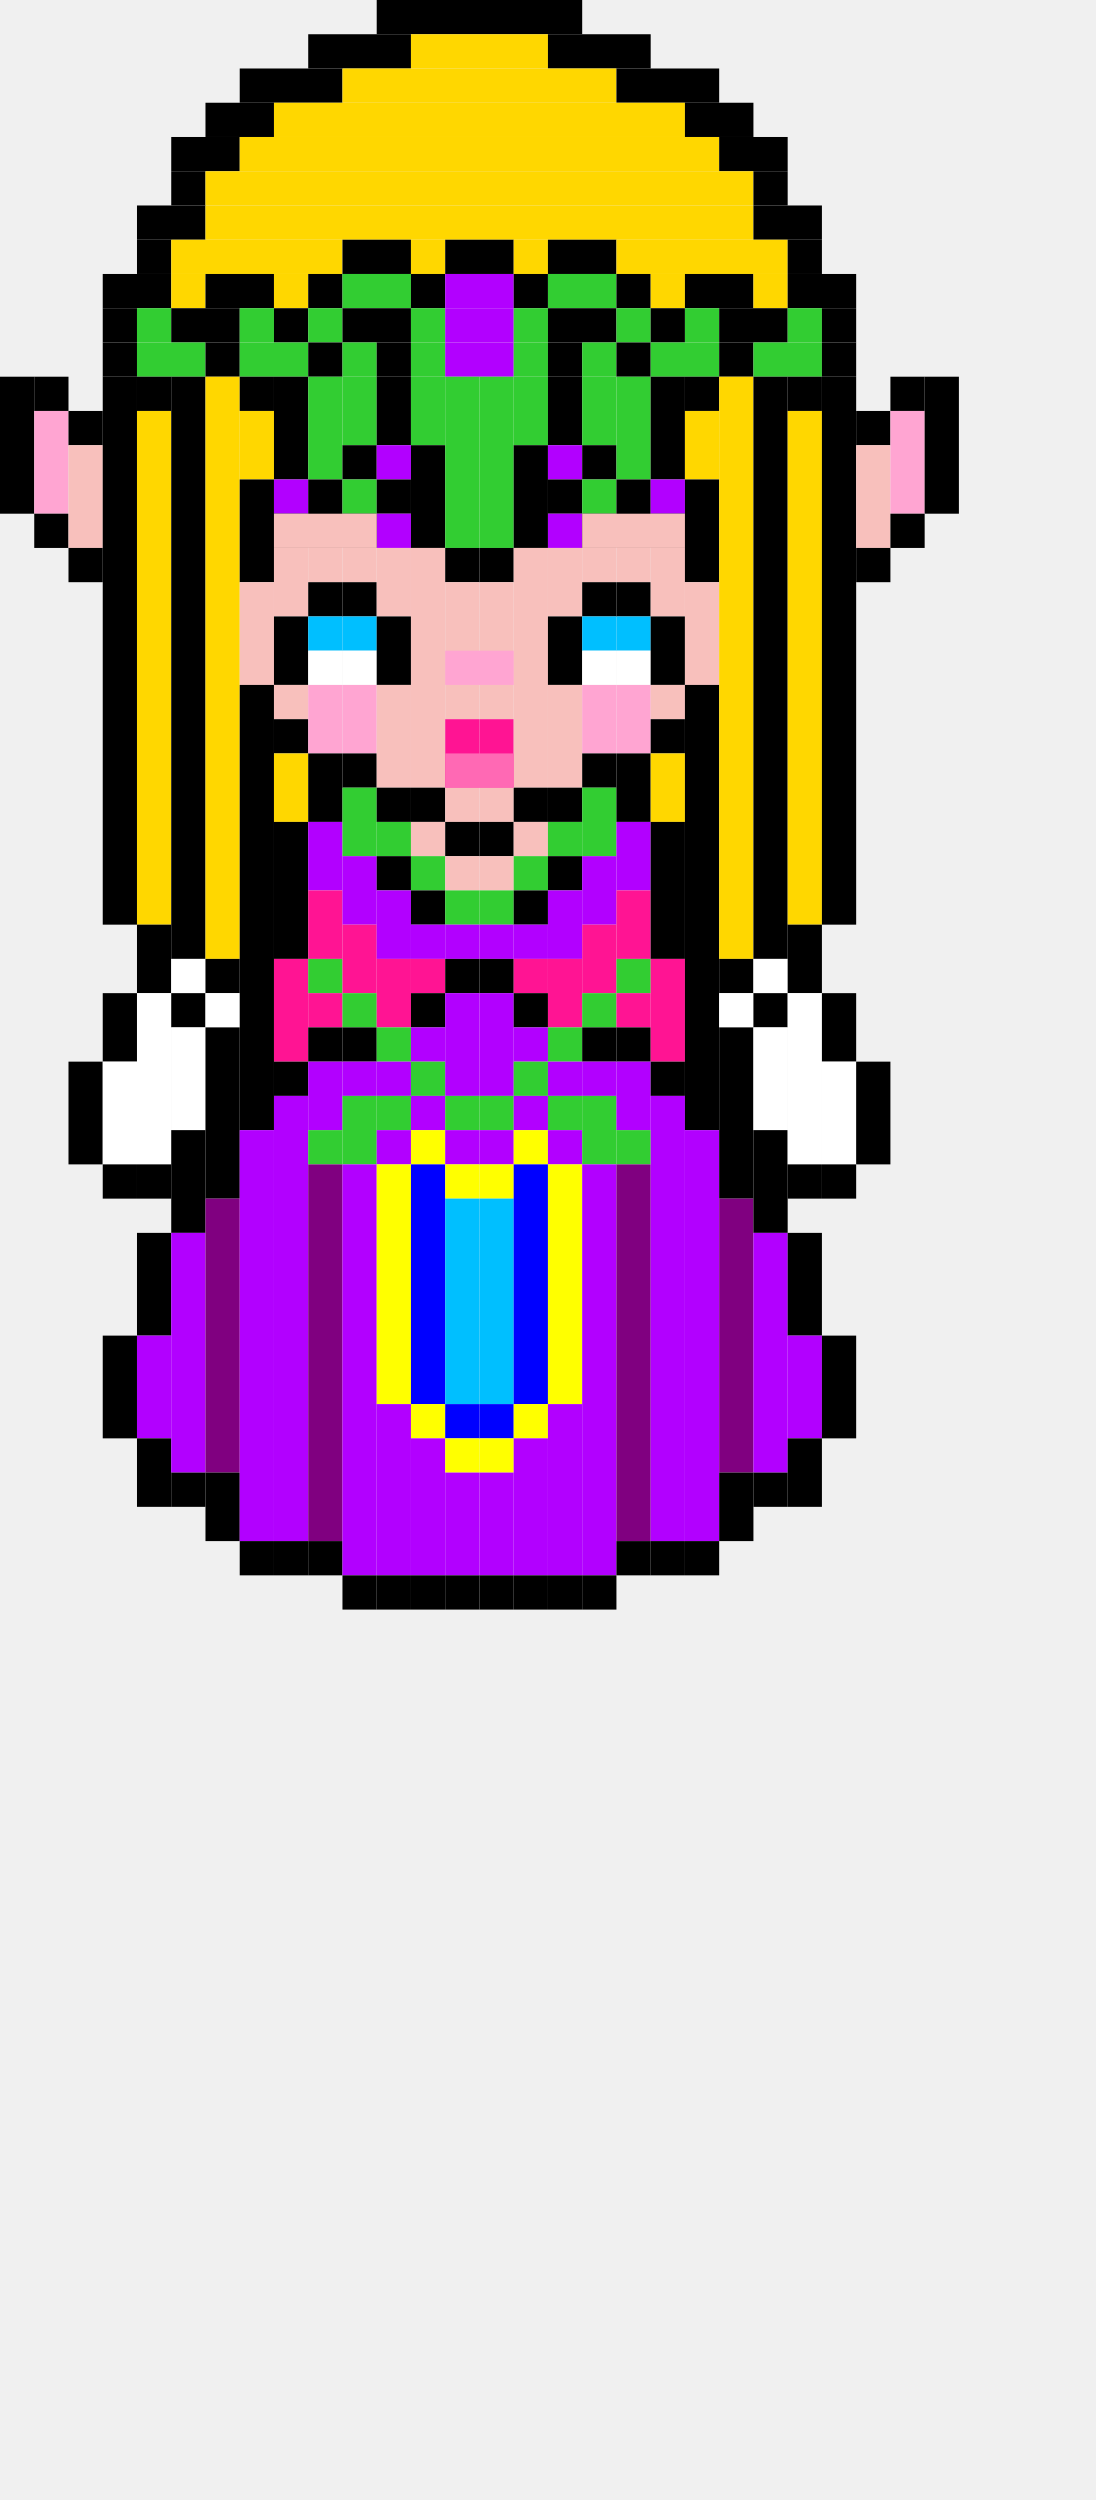
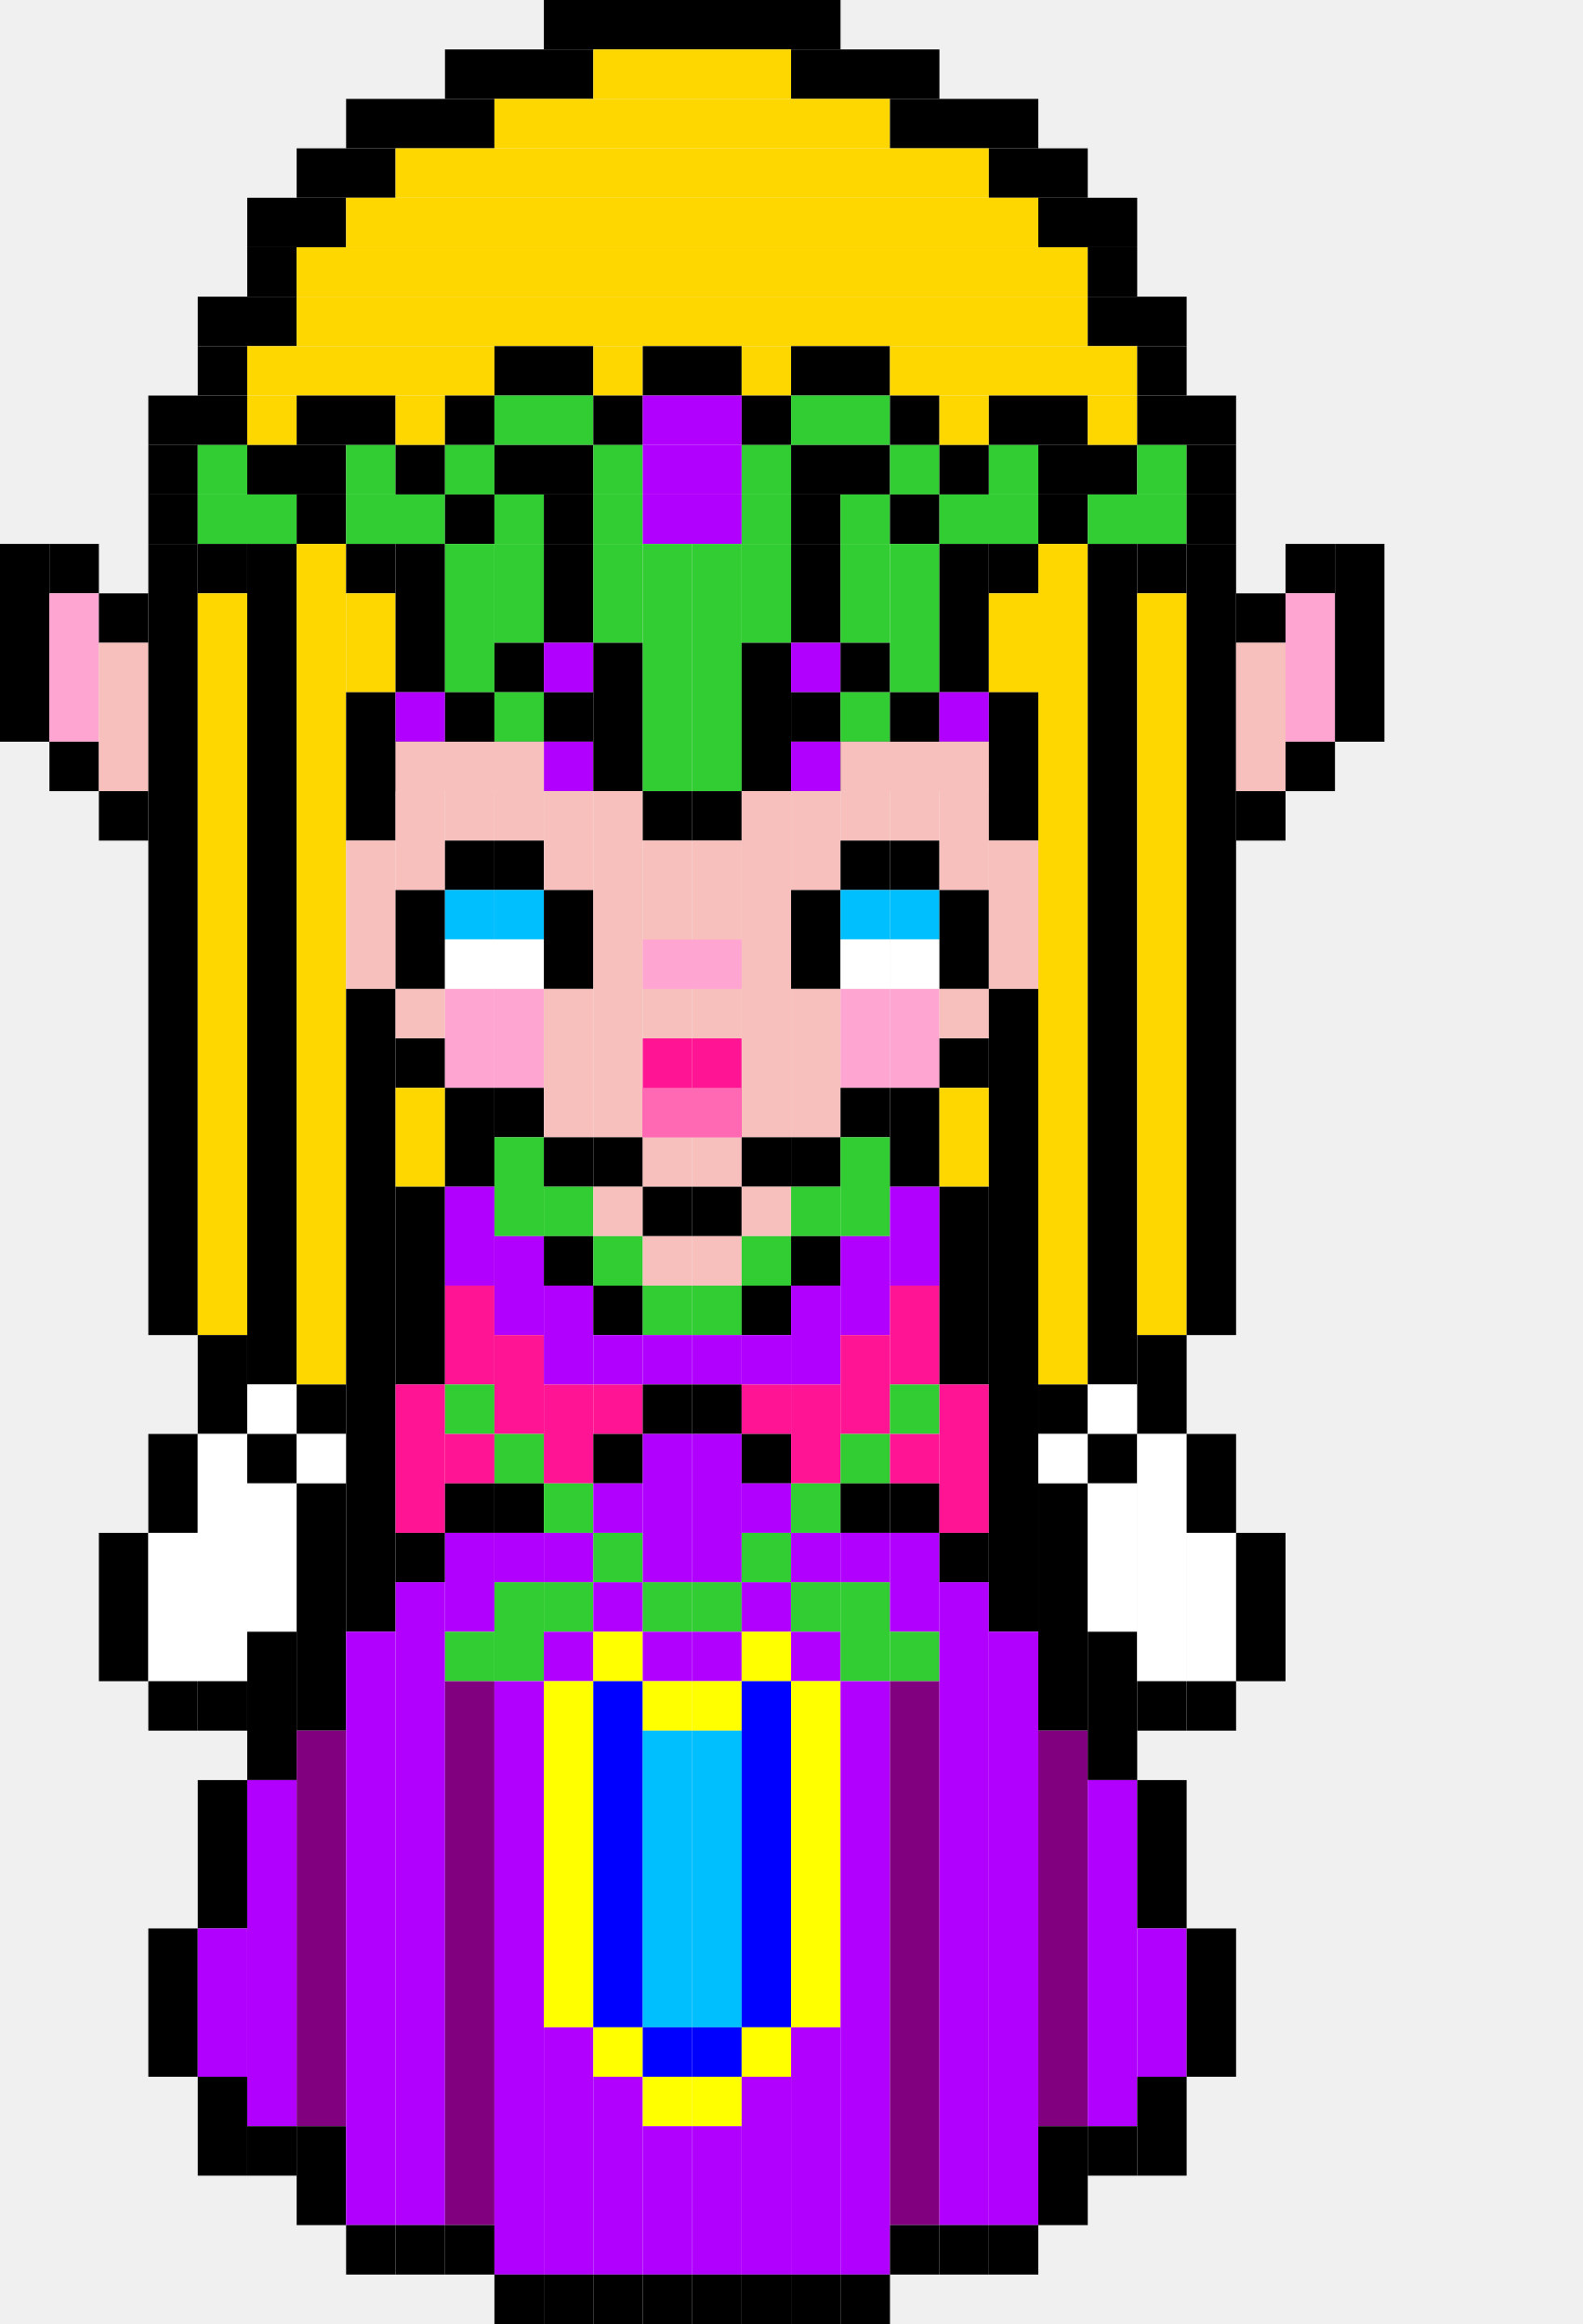
- <svg xmlns="http://www.w3.org/2000/svg" width="320" height="730" id="largeZelda" viewBox="0 0 320 730">
+ <svg xmlns="http://www.w3.org/2000/svg" width="320" height="470" id="largeZelda" viewBox="0 0 320 470">
  <rect width="60" height="10" x="110" y="0" fill="black" />
  <rect width="30" height="10" x="90" y="10" fill="black" />
  <rect width="40" height="10" x="120" y="10" fill="gold" />
  <rect width="30" height="10" x="160" y="10" fill="black" />
  <rect width="30" height="10" x="70" y="20" fill="black" />
  <rect width="80" height="10" x="100" y="20" fill="gold" />
  <rect width="30" height="10" x="180" y="20" fill="black" />
  <rect width="20" height="10" x="60" y="30" fill="black" />
  <rect width="120" height="10" x="80" y="30" fill="gold" />
  <rect width="20" height="10" x="200" y="30" fill="black" />
  <rect width="20" height="10" x="50" y="40" fill="black" />
  <rect width="140" height="10" x="70" y="40" fill="gold" />
  <rect width="20" height="10" x="210" y="40" fill="black" />
  <rect width="10" height="10" x="50" y="50" fill="black" />
  <rect width="160" height="10" x="60" y="50" fill="gold" />
  <rect width="10" height="10" x="220" y="50" fill="black" />
  <rect width="20" height="10" x="40" y="60" fill="black" />
  <rect width="160" height="10" x="60" y="60" fill="gold" />
  <rect width="20" height="10" x="220" y="60" fill="black" />
  <rect width="10" height="10" x="40" y="70" fill="black" />
  <rect width="50" height="10" x="50" y="70" fill="gold" />
  <rect width="20" height="10" x="100" y="70" fill="black" />
  <rect width="10" height="10" x="120" y="70" fill="gold" />
  <rect width="20" height="10" x="130" y="70" fill="black" />
  <rect width="10" height="10" x="150" y="70" fill="gold" />
  <rect width="20" height="10" x="160" y="70" fill="black" />
  <rect width="50" height="10" x="180" y="70" fill="gold" />
  <rect width="10" height="10" x="230" y="70" fill="black" />
  <rect width="20" height="10" x="30" y="80" fill="black" />
  <rect width="10" height="10" x="50" y="80" fill="gold" />
  <rect width="20" height="10" x="60" y="80" fill="black" />
  <rect width="10" height="10" x="80" y="80" fill="gold" />
  <rect width="10" height="10" x="90" y="80" fill="black" />
  <rect width="20" height="10" x="100" y="80" fill="limegreen" />
  <rect width="10" height="10" x="120" y="80" fill="black" />
  <rect width="20" height="10" x="130" y="80" fill="#b200ff" />
  <rect width="10" height="10" x="150" y="80" fill="black" />
  <rect width="20" height="10" x="160" y="80" fill="limegreen" />
  <rect width="10" height="10" x="180" y="80" fill="black" />
  <rect width="10" height="10" x="190" y="80" fill="gold" />
  <rect width="20" height="10" x="200" y="80" fill="black" />
  <rect width="10" height="10" x="220" y="80" fill="gold" />
  <rect width="20" height="10" x="230" y="80" fill="black" />
  <rect width="10" height="10" x="30" y="90" fill="black" />
  <rect width="10" height="10" x="40" y="90" fill="limegreen" />
  <rect width="20" height="10" x="50" y="90" fill="black" />
  <rect width="10" height="10" x="70" y="90" fill="limegreen" />
  <rect width="10" height="10" x="80" y="90" fill="black" />
  <rect width="10" height="10" x="90" y="90" fill="limegreen" />
  <rect width="20" height="10" x="100" y="90" fill="black" />
  <rect width="10" height="10" x="120" y="90" fill="limegreen" />
  <rect width="20" height="10" x="130" y="90" fill="#b200ff" />
  <rect width="10" height="10" x="150" y="90" fill="limegreen" />
  <rect width="20" height="10" x="160" y="90" fill="black" />
  <rect width="10" height="10" x="180" y="90" fill="limegreen" />
  <rect width="10" height="10" x="190" y="90" fill="black" />
  <rect width="10" height="10" x="200" y="90" fill="limegreen" />
  <rect width="20" height="10" x="210" y="90" fill="black" />
  <rect width="10" height="10" x="230" y="90" fill="limegreen" />
  <rect width="10" height="10" x="240" y="90" fill="black" />
  <rect width="10" height="10" x="30" y="100" fill="black" />
  <rect width="20" height="10" x="40" y="100" fill="limegreen" />
  <rect width="10" height="10" x="60" y="100" fill="black" />
  <rect width="20" height="10" x="70" y="100" fill="limegreen" />
  <rect width="10" height="10" x="90" y="100" fill="black" />
  <rect width="10" height="10" x="100" y="100" fill="limegreen" />
  <rect width="10" height="10" x="110" y="100" fill="black" />
  <rect width="10" height="10" x="120" y="100" fill="limegreen" />
  <rect width="20" height="10" x="130" y="100" fill="#b200ff" />
  <rect width="10" height="10" x="150" y="100" fill="limegreen" />
  <rect width="10" height="10" x="160" y="100" fill="black" />
  <rect width="10" height="10" x="170" y="100" fill="limegreen" />
  <rect width="10" height="10" x="180" y="100" fill="black" />
  <rect width="20" height="10" x="190" y="100" fill="limegreen" />
  <rect width="10" height="10" x="210" y="100" fill="black" />
  <rect width="20" height="10" x="220" y="100" fill="limegreen" />
  <rect width="10" height="10" x="240" y="100" fill="black" />
  <rect height="40" width="10" y="110" x="0" fill="black" />
  <rect height="10" width="10" y="110" x="10" fill="black" />
  <rect height="30" width="10" y="120" x="10" fill="#ffa5d2" />
  <rect height="10" width="10" y="150" x="10" fill="black" />
  <rect height="10" width="10" y="120" x="20" fill="black" />
  <rect height="30" width="10" y="130" x="20" fill="#f8c0bc" class="skin" />
  <rect height="10" width="10" y="160" x="20" fill="black" />
  <rect height="30" width="10" y="310" x="20" fill="black" />
  <rect height="160" width="10" y="110" x="30" fill="black" />
  <rect height="20" width="10" y="290" x="30" fill="black" />
  <rect height="30" width="10" y="310" x="30" fill="white" />
  <rect height="10" width="10" y="340" x="30" fill="black" />
  <rect height="30" width="10" y="390" x="30" fill="black" />
  <rect height="10" width="10" y="110" x="40" fill="black" />
  <rect height="150" width="10" y="120" x="40" fill="gold" />
  <rect height="20" width="10" y="270" x="40" fill="black" />
  <rect height="50" width="10" y="290" x="40" fill="white" />
  <rect height="10" width="10" y="340" x="40" fill="black" />
  <rect height="30" width="10" y="360" x="40" fill="black" />
  <rect height="30" width="10" y="390" x="40" fill="#b200ff" />
  <rect height="20" width="10" y="420" x="40" fill="black" />
  <rect height="170" width="10" y="110" x="50" fill="black" />
  <rect height="10" width="10" y="280" x="50" fill="white" />
  <rect height="10" width="10" y="290" x="50" fill="black" />
  <rect height="30" width="10" y="300" x="50" fill="white" />
  <rect height="30" width="10" y="330" x="50" fill="black" />
  <rect height="70" width="10" y="360" x="50" fill="#b200ff" />
  <rect height="10" width="10" y="430" x="50" fill="black" />
  <rect height="170" width="10" y="110" x="60" fill="gold" />
  <rect height="10" width="10" y="280" x="60" fill="black" />
  <rect height="10" width="10" y="290" x="60" fill="white" />
  <rect height="50" width="10" y="300" x="60" fill="black" />
  <rect height="80" width="10" y="350" x="60" fill="purple" />
  <rect height="20" width="10" y="430" x="60" fill="black" />
  <rect height="10" width="10" y="110" x="70" fill="black" />
  <rect height="20" width="10" y="120" x="70" fill="gold" />
  <rect height="30" width="10" y="140" x="70" fill="black" />
  <rect height="30" width="10" y="170" x="70" fill="#f8c0bc" class="skin" />
  <rect height="130" width="10" y="200" x="70" fill="black" />
  <rect height="120" width="10" y="330" x="70" fill="#b200ff" />
  <rect height="10" width="10" y="450" x="70" fill="black" />
  <rect height="30" width="10" y="110" x="80" fill="black" />
  <rect height="10" width="10" y="140" x="80" fill="#b200ff" />
  <rect height="10" width="10" y="150" x="80" fill="black" />
  <rect height="20" width="10" y="160" x="80" fill="#f8c0bc" class="skin" />
  <rect height="20" width="10" y="180" x="80" fill="black" />
  <rect height="10" width="10" y="200" x="80" fill="#f8c0bc" class="skin" />
  <rect height="10" width="10" y="210" x="80" fill="black" />
  <rect height="20" width="10" y="220" x="80" fill="gold" />
  <rect height="40" width="10" y="240" x="80" fill="black" />
  <rect height="30" width="10" y="280" x="80" fill="deeppink" />
  <rect height="10" width="10" y="310" x="80" fill="black" />
  <rect height="130" width="10" y="320" x="80" fill="#b200ff" />
  <rect height="10" width="10" y="450" x="80" fill="black" />
  <rect height="30" width="10" y="110" x="90" fill="limegreen" />
  <rect height="20" width="10" y="140" x="90" fill="black" />
  <rect height="10" width="10" y="160" x="90" fill="#f8c0bc" class="skin" />
  <rect height="10" width="10" y="170" x="90" fill="black" />
  <rect height="10" width="10" y="180" x="90" fill="deepskyblue" />
  <rect height="10" width="10" y="190" x="90" fill="white" />
  <rect height="20" width="10" y="200" x="90" fill="#ffa5d2" />
  <rect height="20" width="10" y="220" x="90" fill="black" />
  <rect height="20" width="10" y="240" x="90" fill="#b200ff" />
  <rect height="20" width="10" y="260" x="90" fill="deeppink" />
  <rect height="10" width="10" y="280" x="90" fill="limegreen" />
  <rect height="10" width="10" y="290" x="90" fill="deeppink" />
  <rect height="10" width="10" y="300" x="90" fill="black" />
  <rect height="20" width="10" y="310" x="90" fill="#b200ff" />
  <rect height="10" width="10" y="330" x="90" fill="limegreen" />
  <rect height="110" width="10" y="340" x="90" fill="purple" />
  <rect height="10" width="10" y="450" x="90" fill="black" />
  <rect height="20" width="10" y="110" x="100" fill="limegreen" />
  <rect height="10" width="10" y="130" x="100" fill="black" />
  <rect height="10" width="10" y="140" x="100" fill="limegreen" />
  <rect height="10" width="10" y="150" x="100" fill="black" />
  <rect height="10" width="10" y="160" x="100" fill="#f8c0bc" class="skin" />
  <rect height="10" width="10" y="170" x="100" fill="black" />
  <rect height="10" width="10" y="180" x="100" fill="deepskyblue" />
  <rect height="10" width="10" y="190" x="100" fill="white" />
  <rect height="20" width="10" y="200" x="100" fill="#ffa5d2" />
  <rect height="10" width="10" y="220" x="100" fill="black" />
  <rect height="20" width="10" y="230" x="100" fill="limegreen" />
  <rect height="20" width="10" y="250" x="100" fill="#b200ff" />
  <rect height="20" width="10" y="270" x="100" fill="deeppink" />
  <rect height="10" width="10" y="290" x="100" fill="limegreen" />
  <rect height="10" width="10" y="300" x="100" fill="black" />
  <rect height="10" width="10" y="310" x="100" fill="#b200ff" />
  <rect height="20" width="10" y="320" x="100" fill="limegreen" />
  <rect height="120" width="10" y="340" x="100" fill="#b200ff" />
  <rect height="10" width="10" y="460" x="100" fill="black" />
  <rect height="20" width="10" y="110" x="110" fill="black" />
  <rect height="10" width="10" y="130" x="110" fill="#b200ff" />
  <rect height="10" width="10" y="140" x="110" fill="black" />
  <rect height="10" width="10" y="150" x="110" fill="#b200ff" />
  <rect height="20" width="10" y="160" x="110" fill="#f8c0bc" class="skin" />
  <rect height="20" width="10" y="180" x="110" fill="black" />
  <rect height="30" width="10" y="200" x="110" fill="#f8c0bc" class="skin" />
  <rect height="10" width="10" y="230" x="110" fill="black" />
  <rect height="10" width="10" y="240" x="110" fill="limegreen" />
  <rect height="10" width="10" y="250" x="110" fill="black" />
  <rect height="20" width="10" y="260" x="110" fill="#b200ff" />
  <rect height="20" width="10" y="280" x="110" fill="deeppink" />
  <rect height="10" width="10" y="300" x="110" fill="limegreen" />
  <rect height="10" width="10" y="310" x="110" fill="#b200ff" />
  <rect height="10" width="10" y="320" x="110" fill="limegreen" />
  <rect height="10" width="10" y="330" x="110" fill="#b200ff" />
  <rect height="70" width="10" y="340" x="110" fill="yellow" />
  <rect height="50" width="10" y="410" x="110" fill="#b200ff" />
  <rect height="10" width="10" y="460" x="110" fill="black" />
  <rect height="20" width="10" y="110" x="120" fill="limegreen" />
  <rect height="30" width="10" y="130" x="120" fill="black" />
  <rect height="70" width="10" y="160" x="120" fill="#f8c0bc" class="skin" />
  <rect height="10" width="10" y="230" x="120" fill="black" />
  <rect height="10" width="10" y="240" x="120" fill="#f8c0bc" class="skin" />
  <rect height="10" width="10" y="250" x="120" fill="limegreen" />
  <rect height="10" width="10" y="260" x="120" fill="black" />
  <rect height="10" width="10" y="270" x="120" fill="#b200ff" />
  <rect height="10" width="10" y="280" x="120" fill="deeppink" />
  <rect height="10" width="10" y="290" x="120" fill="black" />
  <rect height="10" width="10" y="300" x="120" fill="#b200ff" />
  <rect height="10" width="10" y="310" x="120" fill="limegreen" />
  <rect height="10" width="10" y="320" x="120" fill="#b200ff" />
  <rect height="10" width="10" y="330" x="120" fill="yellow" />
  <rect height="70" width="10" y="340" x="120" fill="blue" />
  <rect height="10" width="10" y="410" x="120" fill="yellow" />
  <rect height="40" width="10" y="420" x="120" fill="#b200ff" />
  <rect height="10" width="10" y="460" x="120" fill="black" />
  <rect height="50" width="10" y="110" x="130" fill="limegreen" />
  <rect height="10" width="10" y="160" x="130" fill="black" />
  <rect height="40" width="10" y="170" x="130" fill="#f8c0bc" class="skin" />
  <rect height="20" width="10" y="210" x="130" fill="deeppink" />
  <rect height="10" width="10" y="230" x="130" fill="#f8c0bc" class="skin" />
  <rect height="10" width="10" y="240" x="130" fill="black" />
  <rect height="10" width="10" y="250" x="130" fill="#f8c0bc" class="skin" />
  <rect height="10" width="10" y="260" x="130" fill="limegreen" />
  <rect height="10" width="10" y="270" x="130" fill="#b200ff" />
  <rect height="10" width="10" y="280" x="130" fill="black" />
  <rect height="30" width="10" y="290" x="130" fill="#b200ff" />
  <rect height="10" width="10" y="320" x="130" fill="limegreen" />
  <rect height="10" width="10" y="330" x="130" fill="#b200ff" />
  <rect height="10" width="10" y="340" x="130" fill="yellow" />
  <rect height="60" width="10" y="350" x="130" fill="deepskyblue" />
  <rect height="10" width="10" y="410" x="130" fill="blue" />
  <rect height="10" width="10" y="420" x="130" fill="yellow" />
  <rect height="30" width="10" y="430" x="130" fill="#b200ff" />
  <rect height="10" width="10" y="460" x="130" fill="black" />
  <rect height="50" width="10" y="110" x="140" fill="limegreen" />
  <rect height="10" width="10" y="160" x="140" fill="black" />
  <rect height="40" width="10" y="170" x="140" fill="#f8c0bc" class="skin" />
  <rect height="20" width="10" y="210" x="140" fill="deeppink" />
  <rect height="10" width="10" y="230" x="140" fill="#f8c0bc" class="skin" />
  <rect height="10" width="10" y="240" x="140" fill="black" />
  <rect height="10" width="10" y="250" x="140" fill="#f8c0bc" class="skin" />
  <rect height="10" width="10" y="260" x="140" fill="limegreen" />
  <rect height="10" width="10" y="270" x="140" fill="#b200ff" />
  <rect height="10" width="10" y="280" x="140" fill="black" />
  <rect height="30" width="10" y="290" x="140" fill="#b200ff" />
  <rect height="10" width="10" y="320" x="140" fill="limegreen" />
  <rect height="10" width="10" y="330" x="140" fill="#b200ff" />
  <rect height="10" width="10" y="340" x="140" fill="yellow" />
  <rect height="60" width="10" y="350" x="140" fill="deepskyblue" />
  <rect height="10" width="10" y="410" x="140" fill="blue" />
  <rect height="10" width="10" y="420" x="140" fill="yellow" />
  <rect height="30" width="10" y="430" x="140" fill="#b200ff" />
  <rect height="10" width="10" y="460" x="140" fill="black" />
  <rect height="20" width="10" y="110" x="150" fill="limegreen" />
  <rect height="30" width="10" y="130" x="150" fill="black" />
  <rect height="70" width="10" y="160" x="150" fill="#f8c0bc" class="skin" />
  <rect height="10" width="10" y="230" x="150" fill="black" />
  <rect height="10" width="10" y="240" x="150" fill="#f8c0bc" class="skin" />
  <rect height="10" width="10" y="250" x="150" fill="limegreen" />
  <rect height="10" width="10" y="260" x="150" fill="black" />
  <rect height="10" width="10" y="270" x="150" fill="#b200ff" />
  <rect height="10" width="10" y="280" x="150" fill="deeppink" />
  <rect height="10" width="10" y="290" x="150" fill="black" />
  <rect height="10" width="10" y="300" x="150" fill="#b200ff" />
  <rect height="10" width="10" y="310" x="150" fill="limegreen" />
  <rect height="10" width="10" y="320" x="150" fill="#b200ff" />
  <rect height="10" width="10" y="330" x="150" fill="yellow" />
  <rect height="70" width="10" y="340" x="150" fill="blue" />
  <rect height="10" width="10" y="410" x="150" fill="yellow" />
  <rect height="40" width="10" y="420" x="150" fill="#b200ff" />
  <rect height="10" width="10" y="460" x="150" fill="black" />
  <rect height="20" width="10" y="110" x="160" fill="black" />
  <rect height="10" width="10" y="130" x="160" fill="#b200ff" />
  <rect height="10" width="10" y="140" x="160" fill="black" />
  <rect height="10" width="10" y="150" x="160" fill="#b200ff" />
  <rect height="20" width="10" y="160" x="160" fill="#f8c0bc" class="skin" />
  <rect height="20" width="10" y="180" x="160" fill="black" />
  <rect height="30" width="10" y="200" x="160" fill="#f8c0bc" class="skin" />
  <rect height="10" width="10" y="230" x="160" fill="black" />
  <rect height="10" width="10" y="240" x="160" fill="limegreen" />
  <rect height="10" width="10" y="250" x="160" fill="black" />
  <rect height="20" width="10" y="260" x="160" fill="#b200ff" />
  <rect height="20" width="10" y="280" x="160" fill="deeppink" />
  <rect height="10" width="10" y="300" x="160" fill="limegreen" />
  <rect height="10" width="10" y="310" x="160" fill="#b200ff" />
  <rect height="10" width="10" y="320" x="160" fill="limegreen" />
  <rect height="10" width="10" y="330" x="160" fill="#b200ff" />
  <rect height="70" width="10" y="340" x="160" fill="yellow" />
  <rect height="50" width="10" y="410" x="160" fill="#b200ff" />
  <rect height="10" width="10" y="460" x="160" fill="black" />
  <rect height="20" width="10" y="110" x="170" fill="limegreen" />
  <rect height="10" width="10" y="130" x="170" fill="black" />
  <rect height="10" width="10" y="140" x="170" fill="limegreen" />
  <rect height="10" width="10" y="150" x="170" fill="black" />
  <rect height="10" width="10" y="160" x="170" fill="#f8c0bc" class="skin" />
  <rect height="10" width="10" y="170" x="170" fill="black" />
  <rect height="10" width="10" y="180" x="170" fill="deepskyblue" />
  <rect height="10" width="10" y="190" x="170" fill="white" />
  <rect height="20" width="10" y="200" x="170" fill="#ffa5d2" />
  <rect height="10" width="10" y="220" x="170" fill="black" />
  <rect height="20" width="10" y="230" x="170" fill="limegreen" />
  <rect height="20" width="10" y="250" x="170" fill="#b200ff" />
  <rect height="20" width="10" y="270" x="170" fill="deeppink" />
  <rect height="10" width="10" y="290" x="170" fill="limegreen" />
  <rect height="10" width="10" y="300" x="170" fill="black" />
  <rect height="10" width="10" y="310" x="170" fill="#b200ff" />
  <rect height="20" width="10" y="320" x="170" fill="limegreen" />
  <rect height="120" width="10" y="340" x="170" fill="#b200ff" />
  <rect height="10" width="10" y="460" x="170" fill="black" />
  <rect height="30" width="10" y="110" x="180" fill="limegreen" />
  <rect height="20" width="10" y="140" x="180" fill="black" />
  <rect height="10" width="10" y="160" x="180" fill="#f8c0bc" class="skin" />
  <rect height="10" width="10" y="170" x="180" fill="black" />
  <rect height="10" width="10" y="180" x="180" fill="deepskyblue" />
  <rect height="10" width="10" y="190" x="180" fill="white" />
  <rect height="20" width="10" y="200" x="180" fill="#ffa5d2" />
  <rect height="20" width="10" y="220" x="180" fill="black" />
  <rect height="20" width="10" y="240" x="180" fill="#b200ff" />
  <rect height="20" width="10" y="260" x="180" fill="deeppink" />
  <rect height="10" width="10" y="280" x="180" fill="limegreen" />
  <rect height="10" width="10" y="290" x="180" fill="deeppink" />
  <rect height="10" width="10" y="300" x="180" fill="black" />
  <rect height="20" width="10" y="310" x="180" fill="#b200ff" />
  <rect height="10" width="10" y="330" x="180" fill="limegreen" />
  <rect height="110" width="10" y="340" x="180" fill="purple" />
  <rect height="10" width="10" y="450" x="180" fill="black" />
  <rect height="30" width="10" y="110" x="190" fill="black" />
  <rect height="10" width="10" y="140" x="190" fill="#b200ff" />
  <rect height="10" width="10" y="150" x="190" fill="black" />
  <rect height="20" width="10" y="160" x="190" fill="#f8c0bc" class="skin" />
  <rect height="20" width="10" y="180" x="190" fill="black" />
  <rect height="10" width="10" y="200" x="190" fill="#f8c0bc" class="skin" />
  <rect height="10" width="10" y="210" x="190" fill="black" />
  <rect height="20" width="10" y="220" x="190" fill="gold" />
  <rect height="40" width="10" y="240" x="190" fill="black" />
  <rect height="30" width="10" y="280" x="190" fill="deeppink" />
  <rect height="10" width="10" y="310" x="190" fill="black" />
  <rect height="130" width="10" y="320" x="190" fill="#b200ff" />
  <rect height="10" width="10" y="450" x="190" fill="black" />
  <rect height="10" width="10" y="110" x="200" fill="black" />
  <rect height="20" width="10" y="120" x="200" fill="gold" />
  <rect height="30" width="10" y="140" x="200" fill="black" />
  <rect height="30" width="10" y="170" x="200" fill="#f8c0bc" class="skin" />
  <rect height="130" width="10" y="200" x="200" fill="black" />
  <rect height="120" width="10" y="330" x="200" fill="#b200ff" />
  <rect height="10" width="10" y="450" x="200" fill="black" />
  <rect height="170" width="10" y="110" x="210" fill="gold" />
  <rect height="10" width="10" y="280" x="210" fill="black" />
  <rect height="10" width="10" y="290" x="210" fill="white" />
  <rect height="50" width="10" y="300" x="210" fill="black" />
  <rect height="80" width="10" y="350" x="210" fill="purple" />
  <rect height="20" width="10" y="430" x="210" fill="black" />
  <rect height="170" width="10" y="110" x="220" fill="black" />
  <rect height="10" width="10" y="280" x="220" fill="white" />
  <rect height="10" width="10" y="290" x="220" fill="black" />
  <rect height="30" width="10" y="300" x="220" fill="white" />
  <rect height="30" width="10" y="330" x="220" fill="black" />
  <rect height="70" width="10" y="360" x="220" fill="#b200ff" />
  <rect height="10" width="10" y="430" x="220" fill="black" />
  <rect height="10" width="10" y="110" x="230" fill="black" />
  <rect height="150" width="10" y="120" x="230" fill="gold" />
  <rect height="20" width="10" y="270" x="230" fill="black" />
  <rect height="50" width="10" y="290" x="230" fill="white" />
  <rect height="10" width="10" y="340" x="230" fill="black" />
  <rect height="30" width="10" y="360" x="230" fill="black" />
  <rect height="30" width="10" y="390" x="230" fill="#b200ff" />
  <rect height="20" width="10" y="420" x="230" fill="black" />
  <rect height="160" width="10" y="110" x="240" fill="black" />
  <rect height="20" width="10" y="290" x="240" fill="black" />
  <rect height="30" width="10" y="310" x="240" fill="white" />
  <rect height="10" width="10" y="340" x="240" fill="black" />
  <rect height="30" width="10" y="390" x="240" fill="black" />
  <rect height="10" width="10" y="120" x="250" fill="black" />
  <rect height="30" width="10" y="130" x="250" fill="#f8c0bc" class="skin" />
  <rect height="10" width="10" y="160" x="250" fill="black" />
  <rect height="30" width="10" y="310" x="250" fill="black" />
  <rect height="10" width="10" y="110" x="260" fill="black" />
  <rect height="30" width="10" y="120" x="260" fill="#ffa5d2" />
  <rect height="10" width="10" y="150" x="260" fill="black" />
  <rect height="40" width="10" y="110" x="270" fill="black" />
  <rect height="10" width="30" y="150" x="80" fill="#f8c0bc" class="skin" />
  <rect height="10" width="30" y="150" x="170" fill="#f8c0bc" class="skin" />
  <rect height="10" width="20" y="220" x="130" fill="hotpink" />
  <rect height="10" width="20" y="190" x="130" fill="#ffa5d2" />
</svg>
